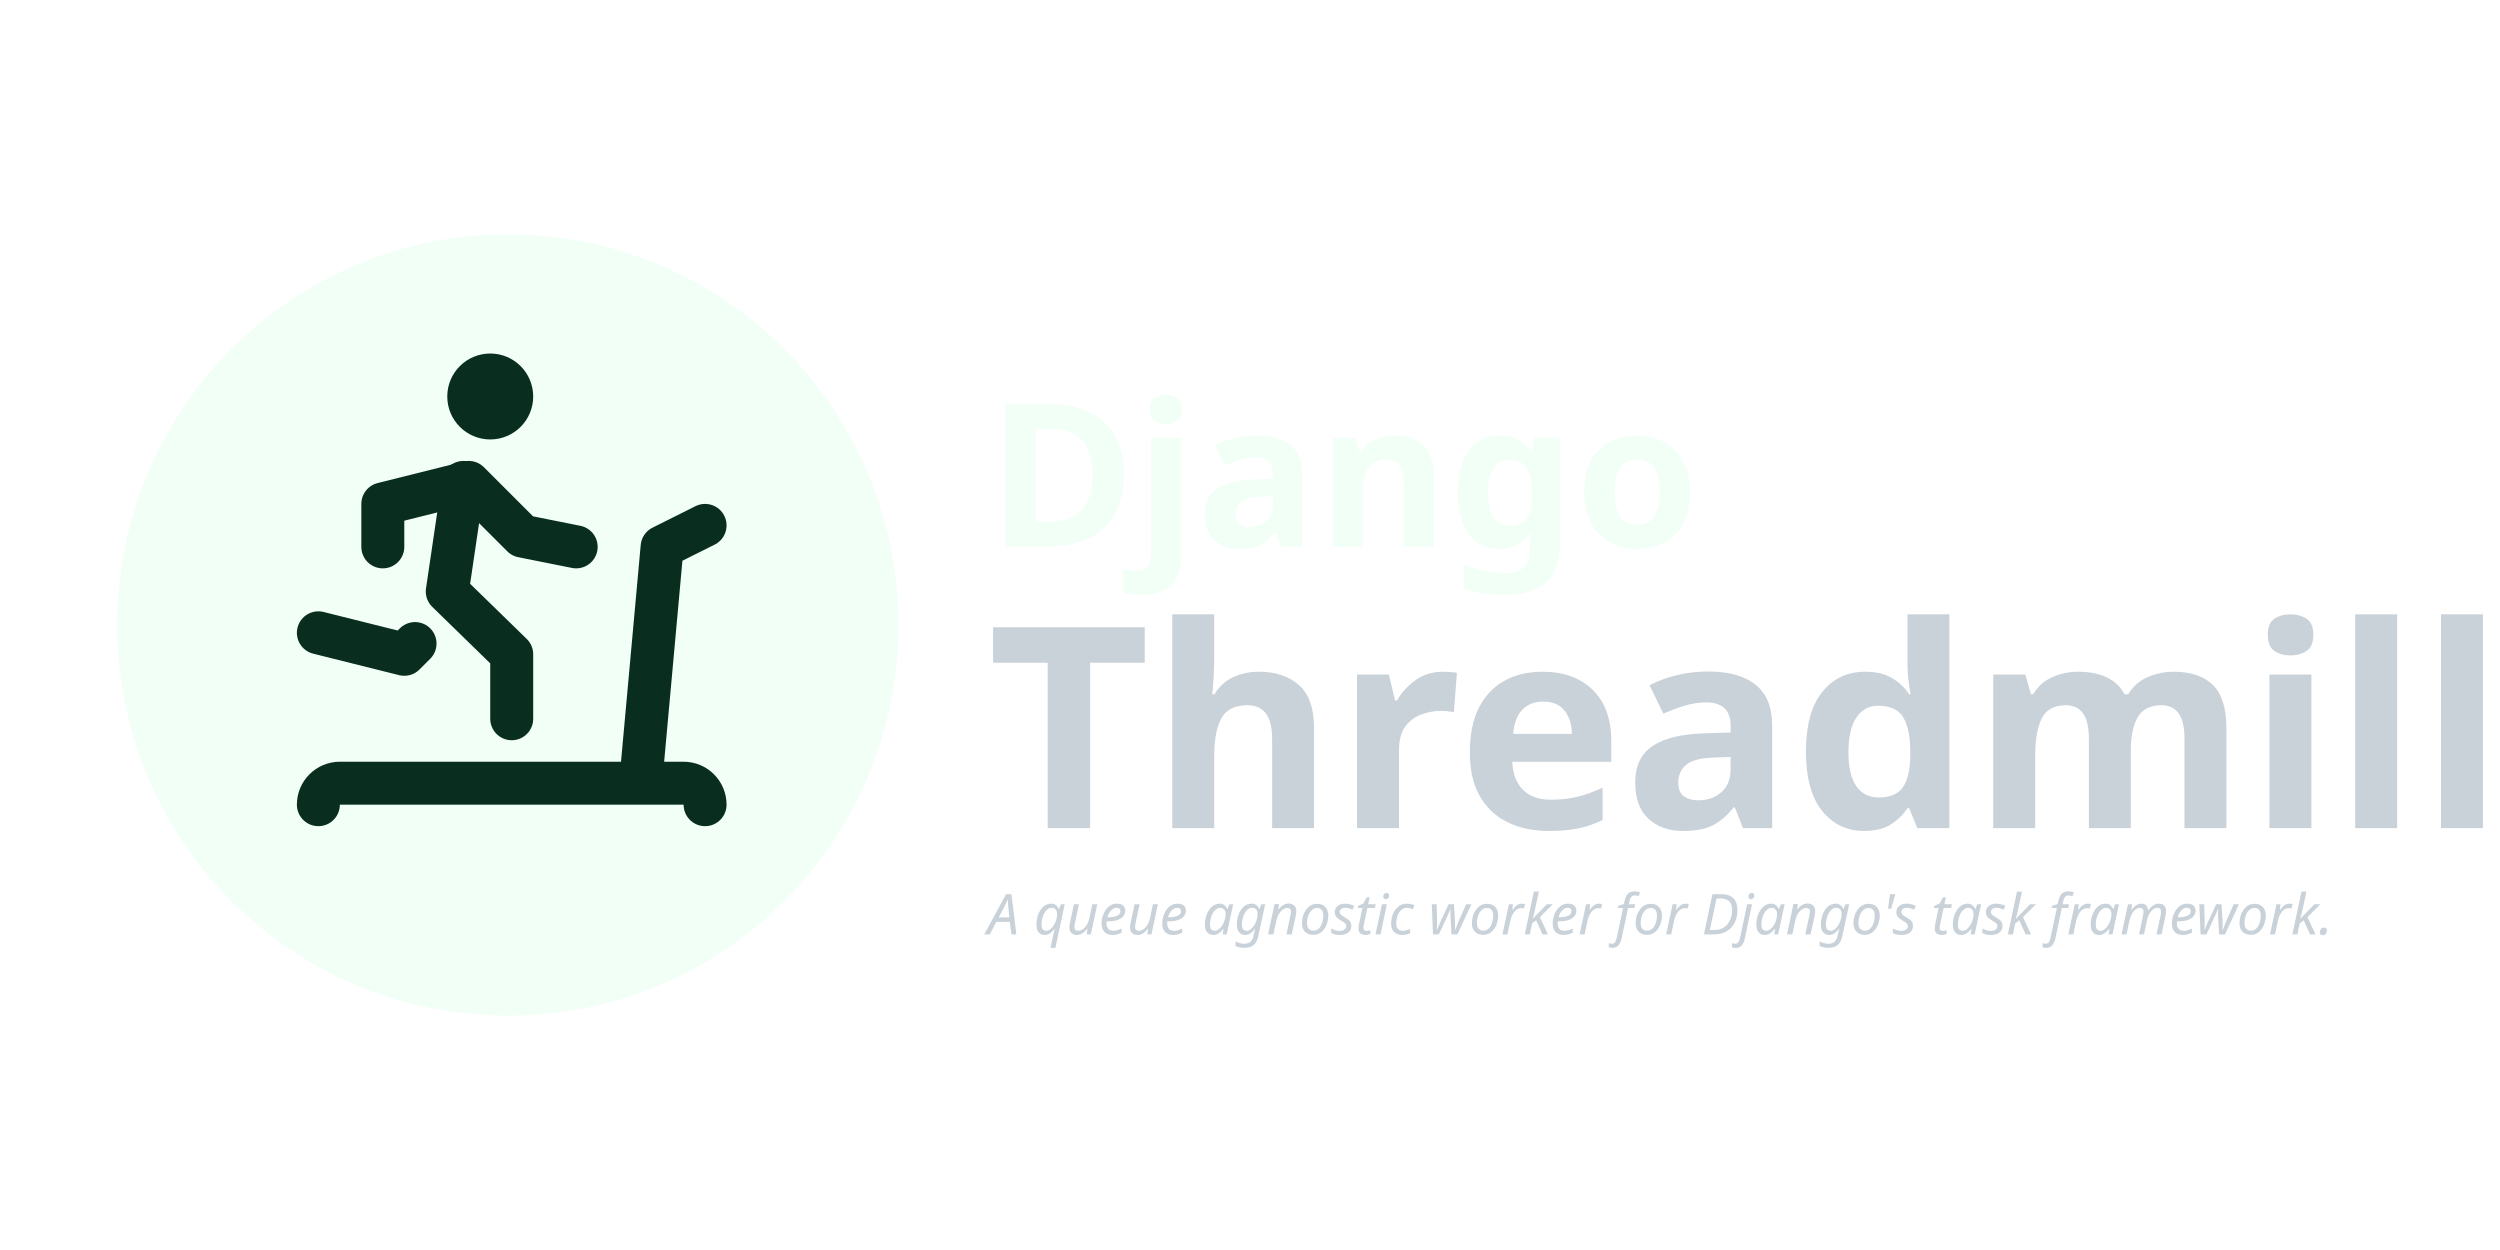
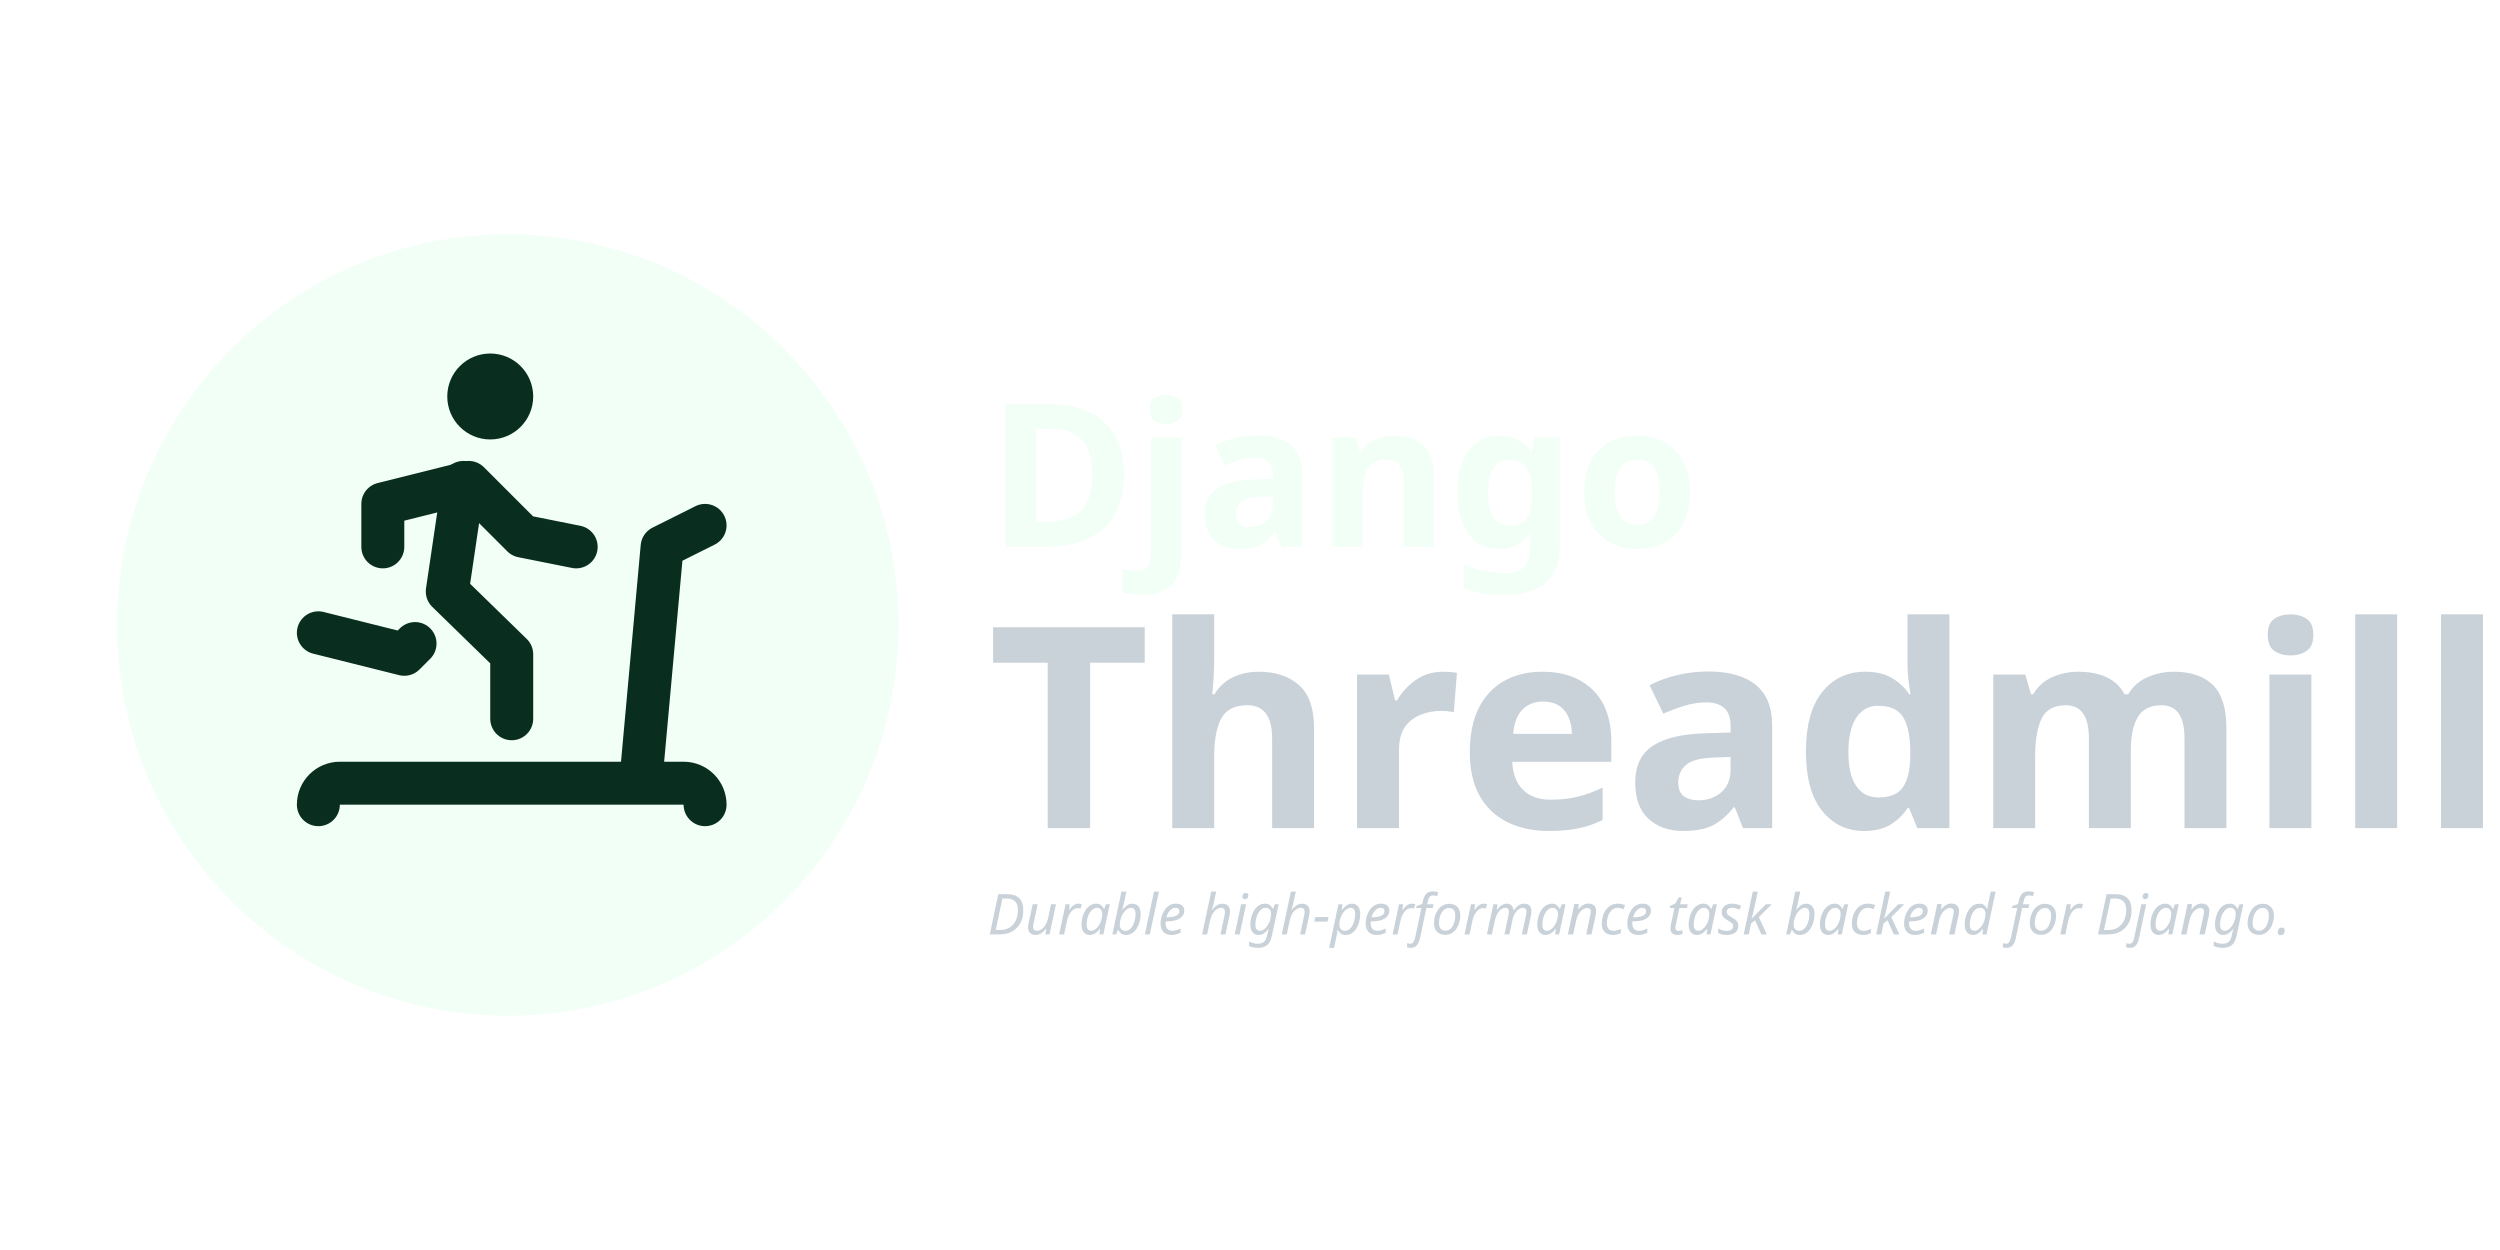
<svg xmlns="http://www.w3.org/2000/svg" width="640" height="320" font-family="Segoe UI, system-ui, sans-serif" viewBox="0 0 1280 640">
  <circle cx="260" cy="320" r="200" fill="#f1fff7" />
  <g fill="none" stroke="#092e20" stroke-linecap="round" stroke-linejoin="round" stroke-width="2">
    <path stroke="none" d="M130 170h264v264H130z" />
    <path stroke-width="22" d="M240 203a11 11 0 1 0 22 0 11 11 0 0 0-22 0M163 324l44 11 5.5-5.5M262 368v-33l-33-32.153L237.25 247" />
    <path stroke-width="22" d="M196 280v-22l44-11 27.5 27.5L295 280M361 412a11 11 0 0 0-11-11H174a11 11 0 0 0-11 11M328 401l11-121 22-11" />
  </g>
  <text x="241" y="100" font-size="64" font-weight="bold" transform="matrix(1.6 0 0 1.6 120 120)" fill="#f1fff7">
    Django
  </text>
  <text x="241" y="190" font-size="90" font-weight="bold" transform="matrix(1.6 0 0 1.6 120 120)" fill="#c9d1d9">
    Threadmill
  </text>
  <text x="241" y="224" font-size="18" font-style="italic" transform="matrix(1.6 0 0 1.6 120 120)" fill="#c9d1d9">
-     A queue agnostic worker for Django's task framework.
+     Durable high-performance task backend for Django.
  </text>
</svg>
